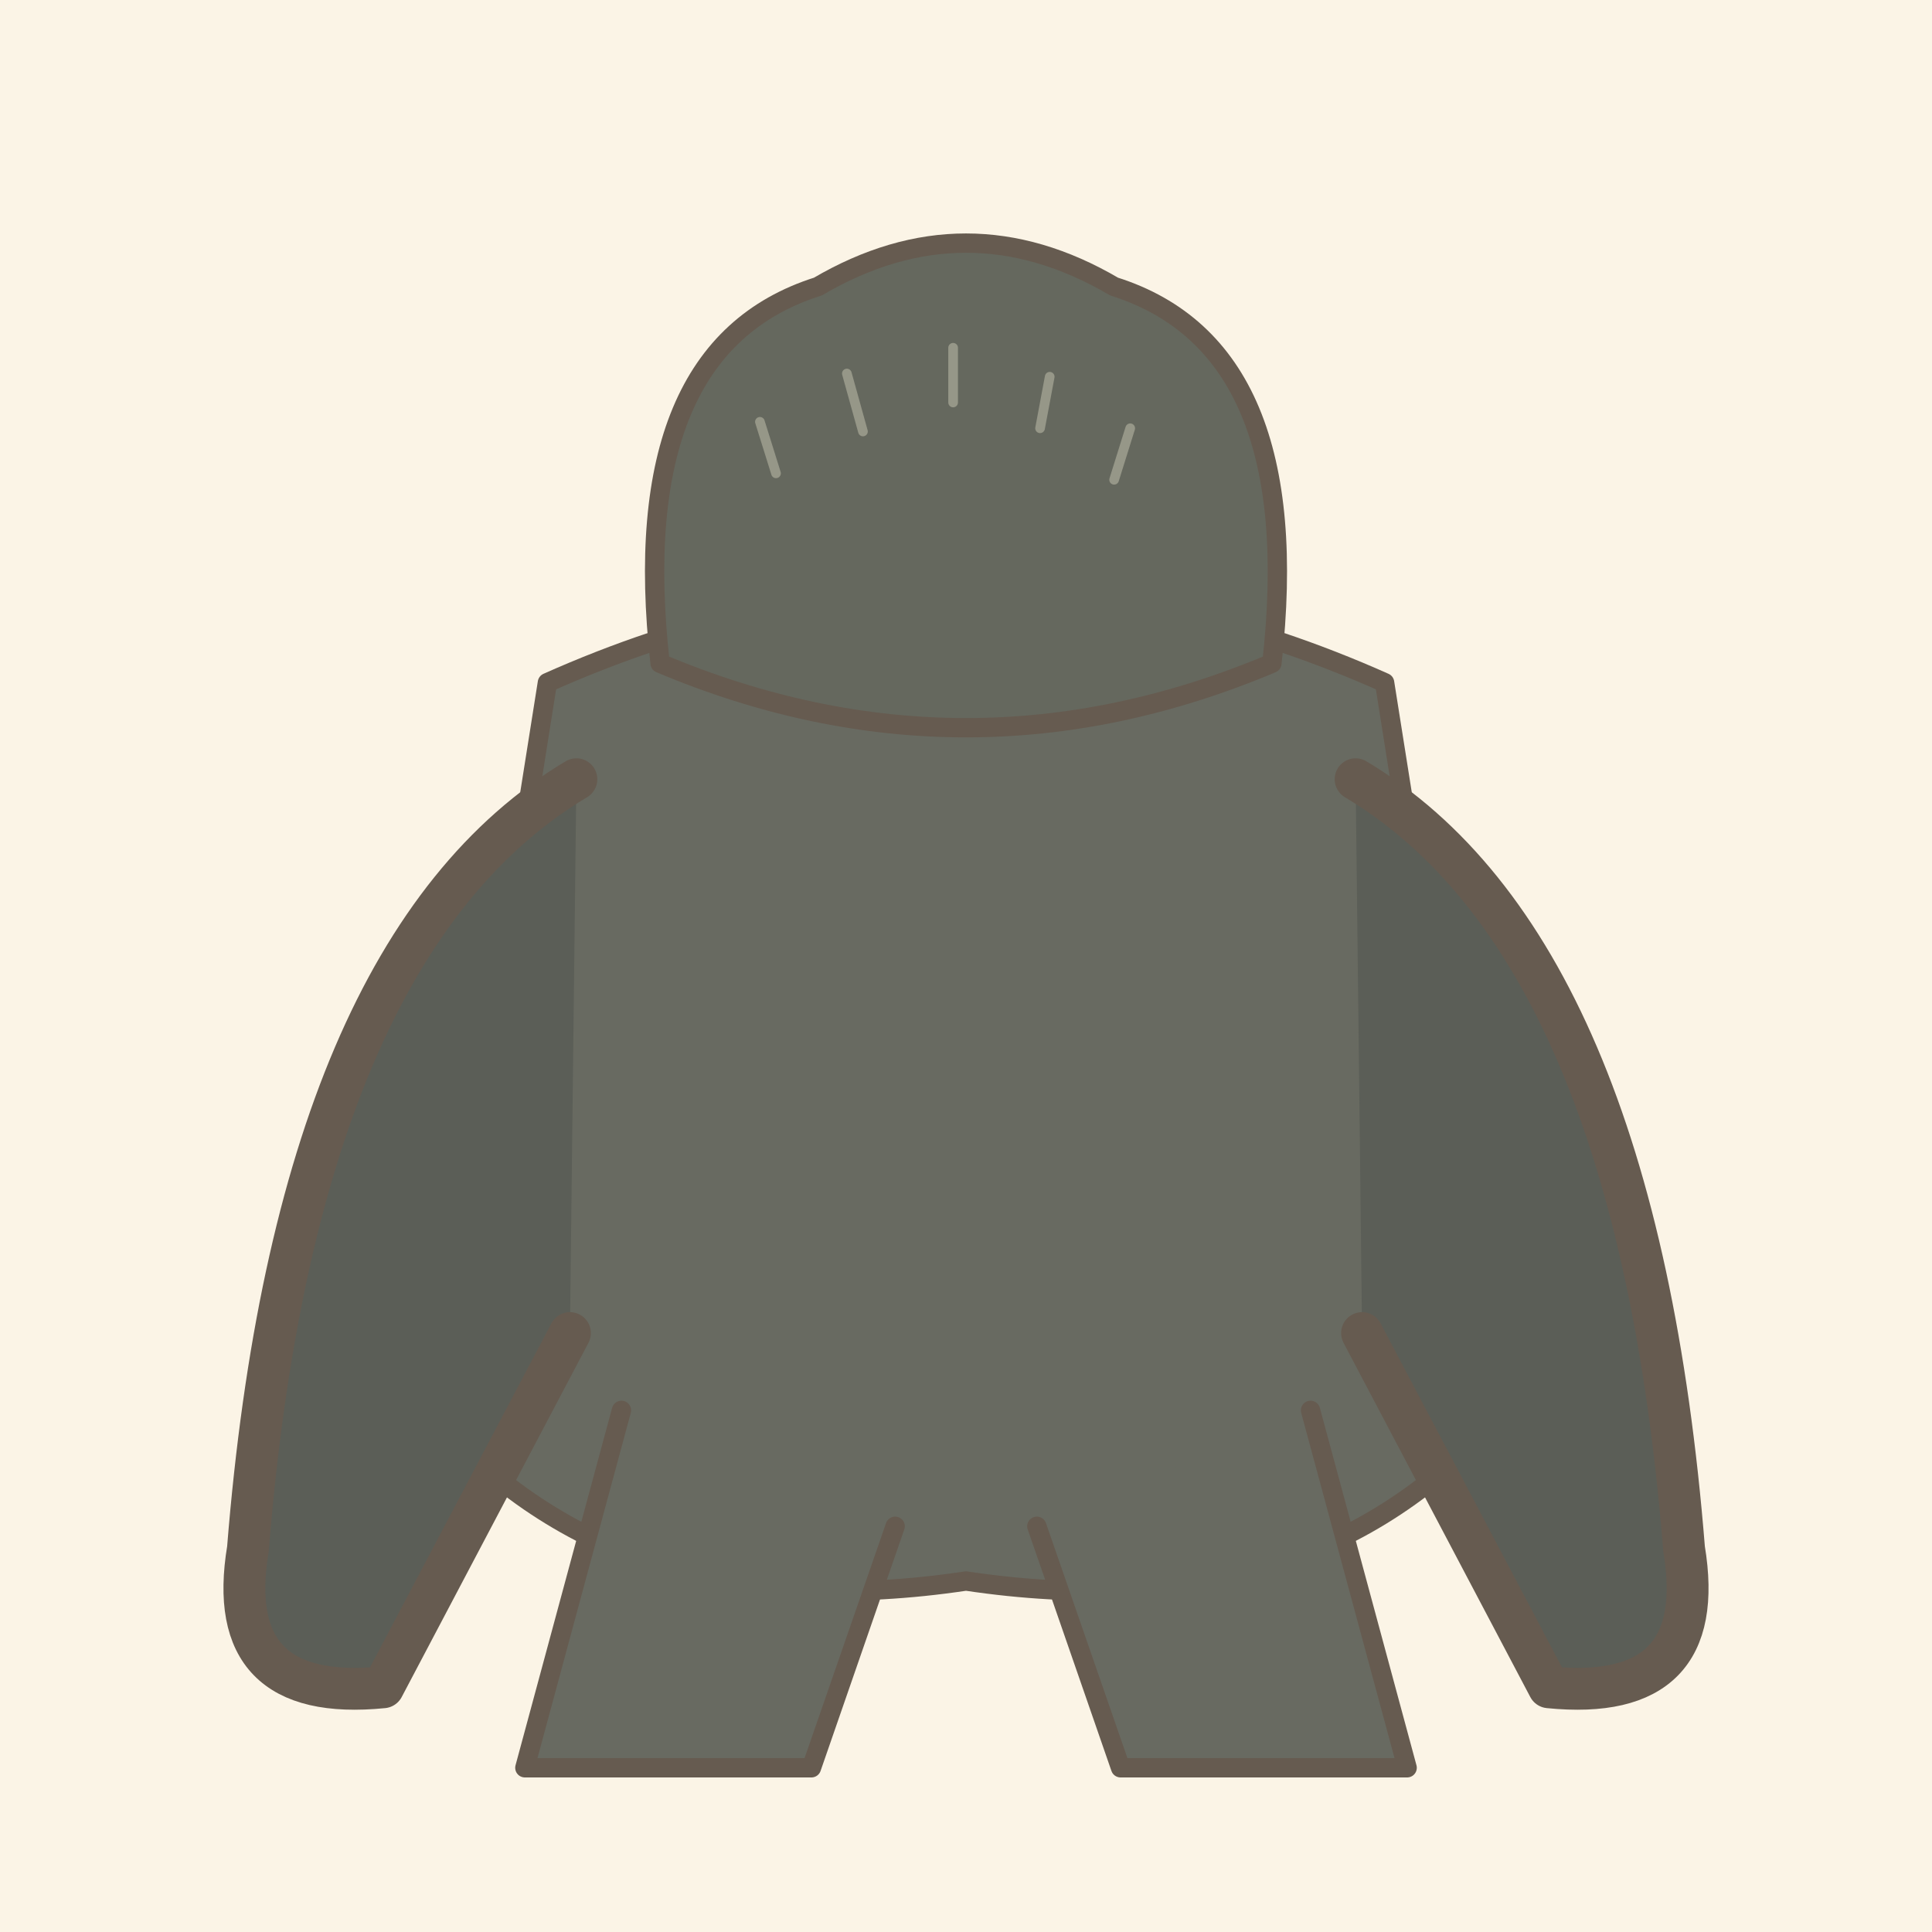
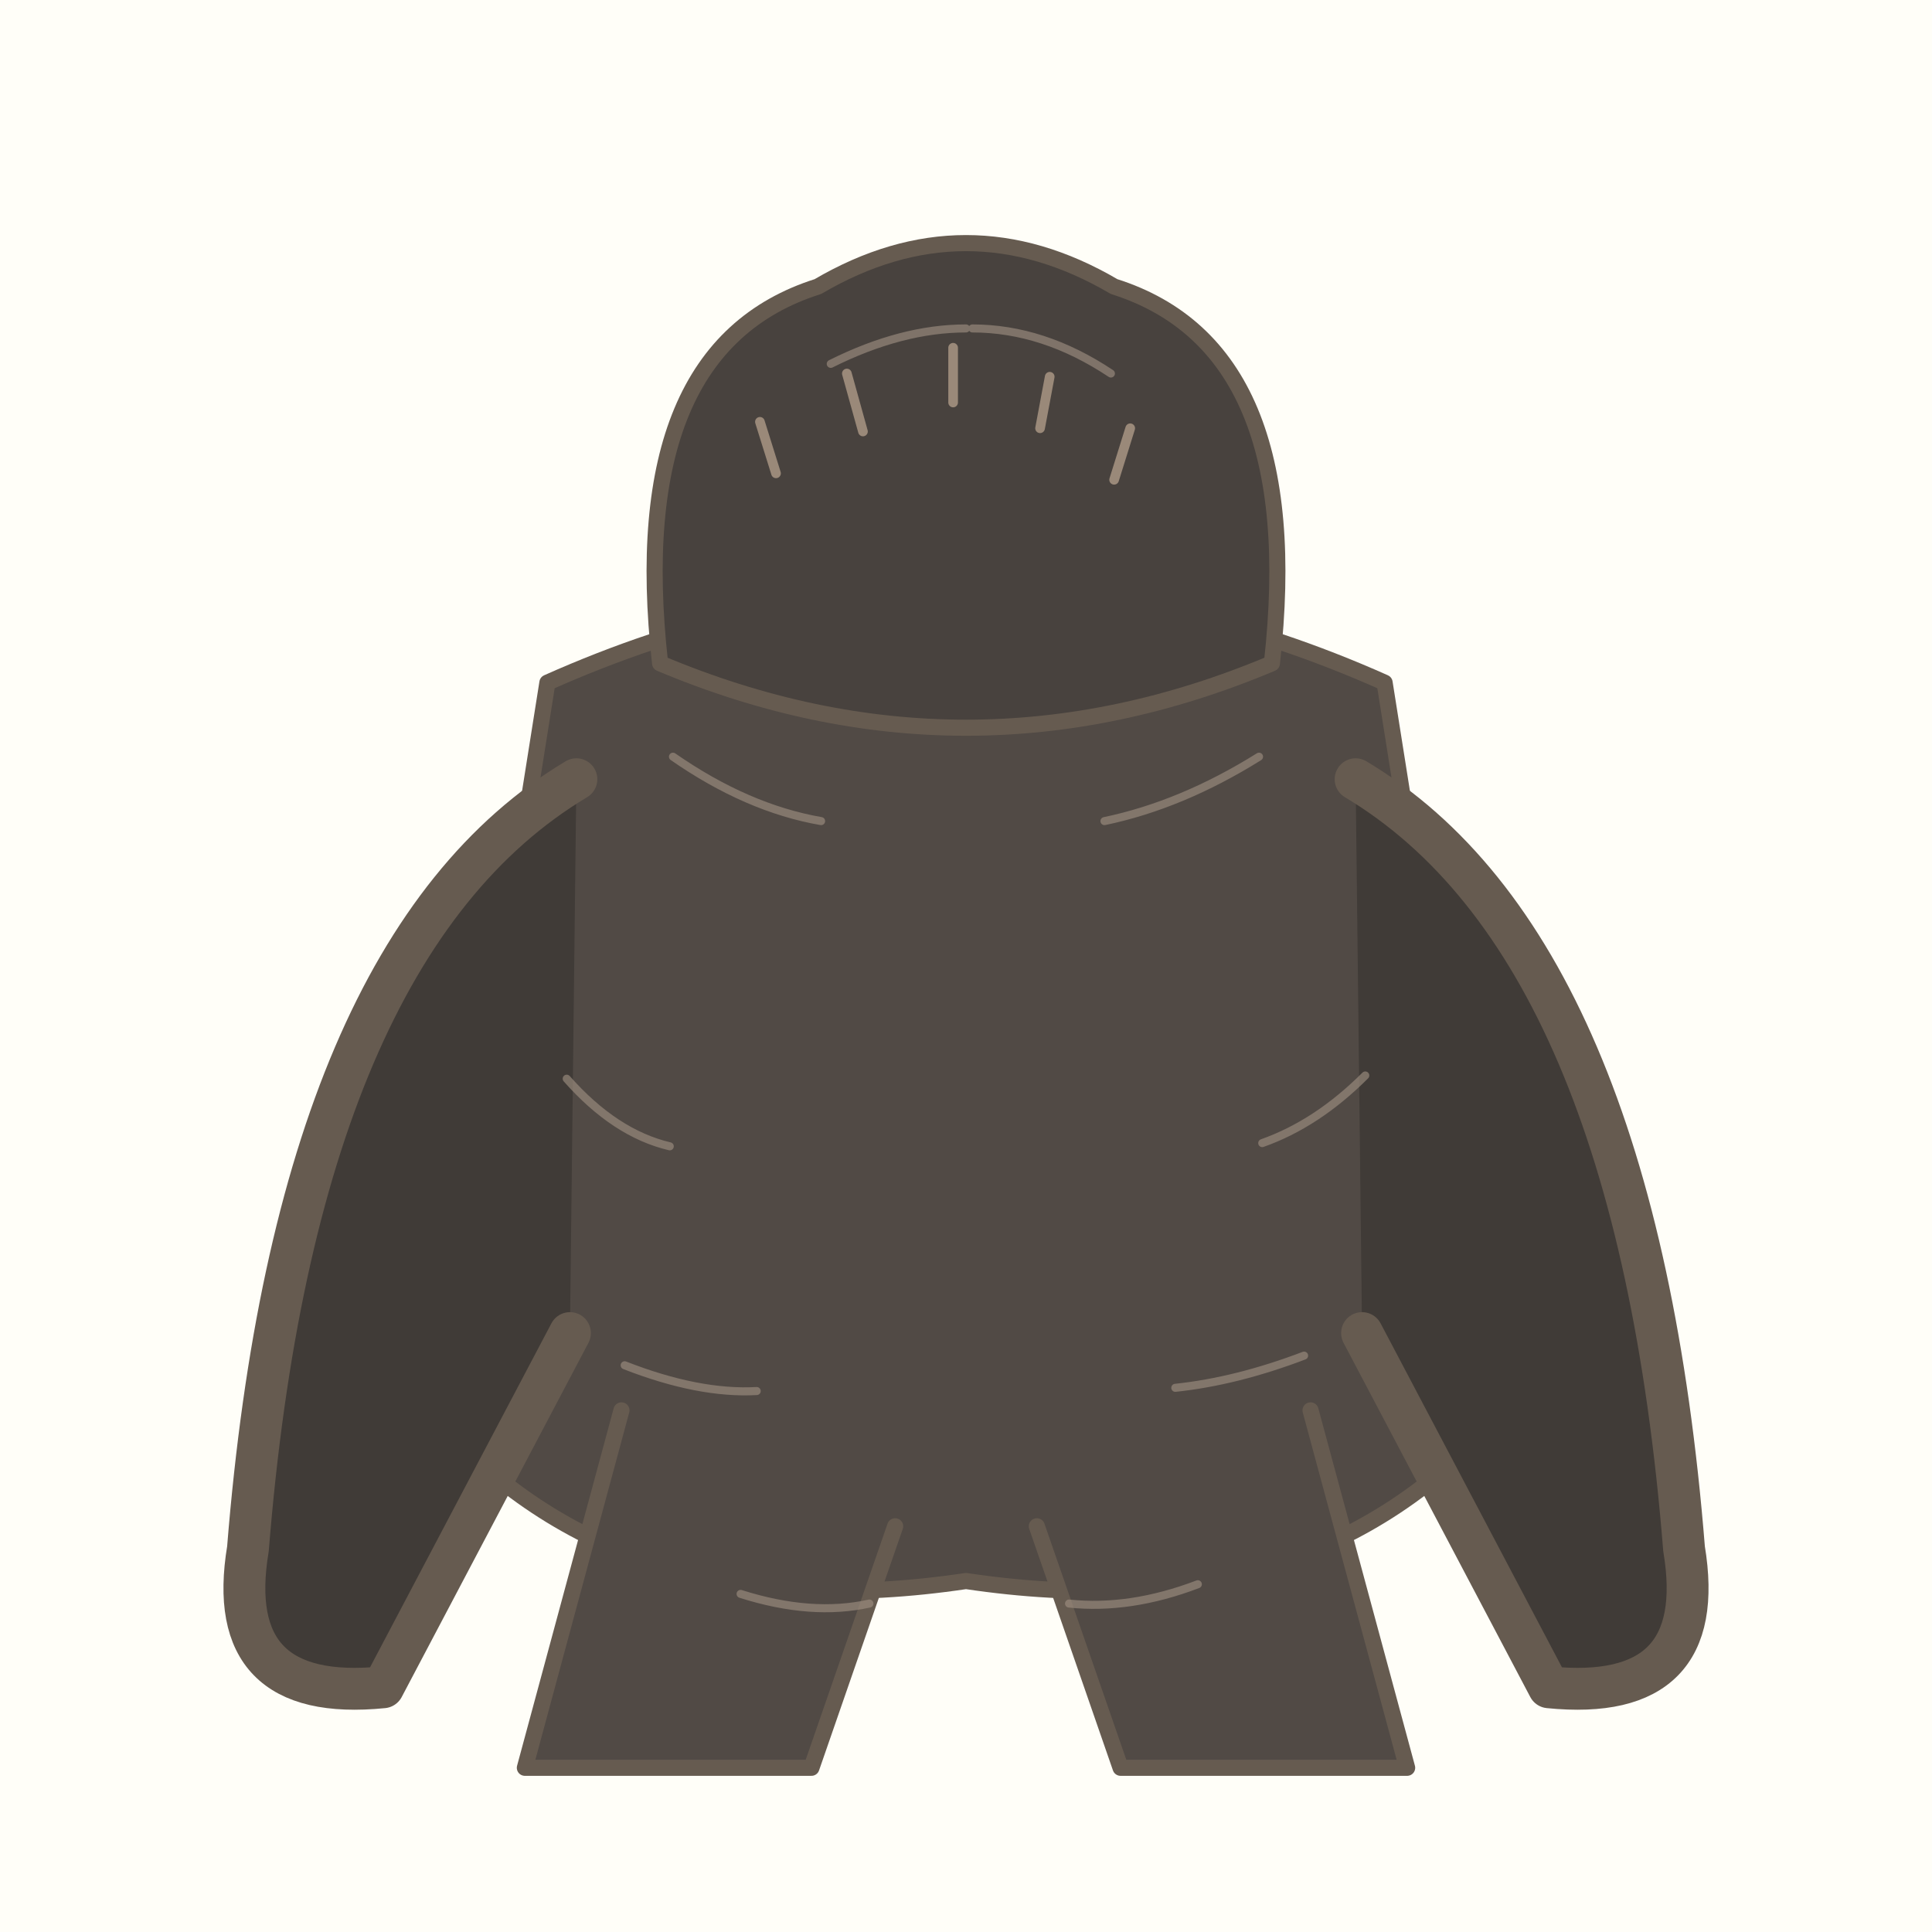
<svg xmlns="http://www.w3.org/2000/svg" width="600" height="600" viewBox="0 0 600 600" data-full-animal="gorilla-back" data-illustration="incomplete">
-   <rect width="600" height="600" fill="#fbf4e6" />
-   <path d="M170 212Q300 154 430 212L466 439Q407 507 300 491Q193 507 134 439Z" fill="#686a61" stroke="#665b50" stroke-width="6" stroke-linecap="round" stroke-linejoin="round" />
-   <path d="M179 242Q92 294 77 481Q69 529 119 524L177 414M421 242Q508 294 523 481Q531 529 481 524L423 414" fill="#5b5e57" stroke="#665b50" stroke-width="13" stroke-linecap="round" stroke-linejoin="round" />
-   <path d="M193 438L163 549L252 549L278 474M407 438L437 549L348 549L322 474" fill="#686a61" stroke="#665b50" stroke-width="6" stroke-linecap="round" stroke-linejoin="round" />
-   <path d="M205 206Q194 108 254 89Q300 62 346 89Q406 108 395 206Q300 246 205 206Z" fill="#65685e" stroke="#665b50" stroke-width="6" stroke-linecap="round" stroke-linejoin="round" />
-   <path d="M236 131l5 16M263 116l5 18M296 108v17M326 117l-3 16M351 133l-5 16" fill="none" stroke="#969788" stroke-width="3" stroke-linecap="round" stroke-linejoin="round" />
+   <rect width="600" height="600" fill="#fffef8" />
+   <path d="M170 212Q300 154 430 212L466 439Q407 507 300 491Q193 507 134 439Z" fill="#514a45" stroke="#665b50" stroke-width="5" stroke-linecap="round" stroke-linejoin="round" />
+   <path d="M179 242Q92 294 77 481Q69 529 119 524L177 414M421 242Q508 294 523 481Q531 529 481 524L423 414" fill="#403b37" stroke="#665b50" stroke-width="13" stroke-linecap="round" stroke-linejoin="round" />
+   <path d="M193 438L163 549L252 549L278 474M407 438L437 549L348 549L322 474" fill="#514a45" stroke="#665b50" stroke-width="5" stroke-linecap="round" stroke-linejoin="round" />
+   <path d="M205 206Q194 108 254 89Q300 62 346 89Q406 108 395 206Q300 246 205 206Z" fill="#48423e" stroke="#665b50" stroke-width="5" stroke-linecap="round" stroke-linejoin="round" />
+   <path d="M236 131l5 16M263 116l5 18M296 108v17M326 117l-3 16M351 133l-5 16" fill="none" stroke="#9a8979" stroke-width="3" stroke-linecap="round" stroke-linejoin="round" />
+   <g fill="none" stroke="#9c8d80" stroke-width="2.5" stroke-linecap="round" opacity=".65">
+     <path d="M209 235q23 16 46 20M343 255q24-5 48-20M176 335q15 17 32 21M392 355q17-6 32-21M194 424q23 9 41 8M365 431q19-2 40-10M230 495q22 7 40 3M332 498q19 2 40-6M258 113q22-11 42-11M302 102q22 0 43 14" />
+   </g>
</svg>
